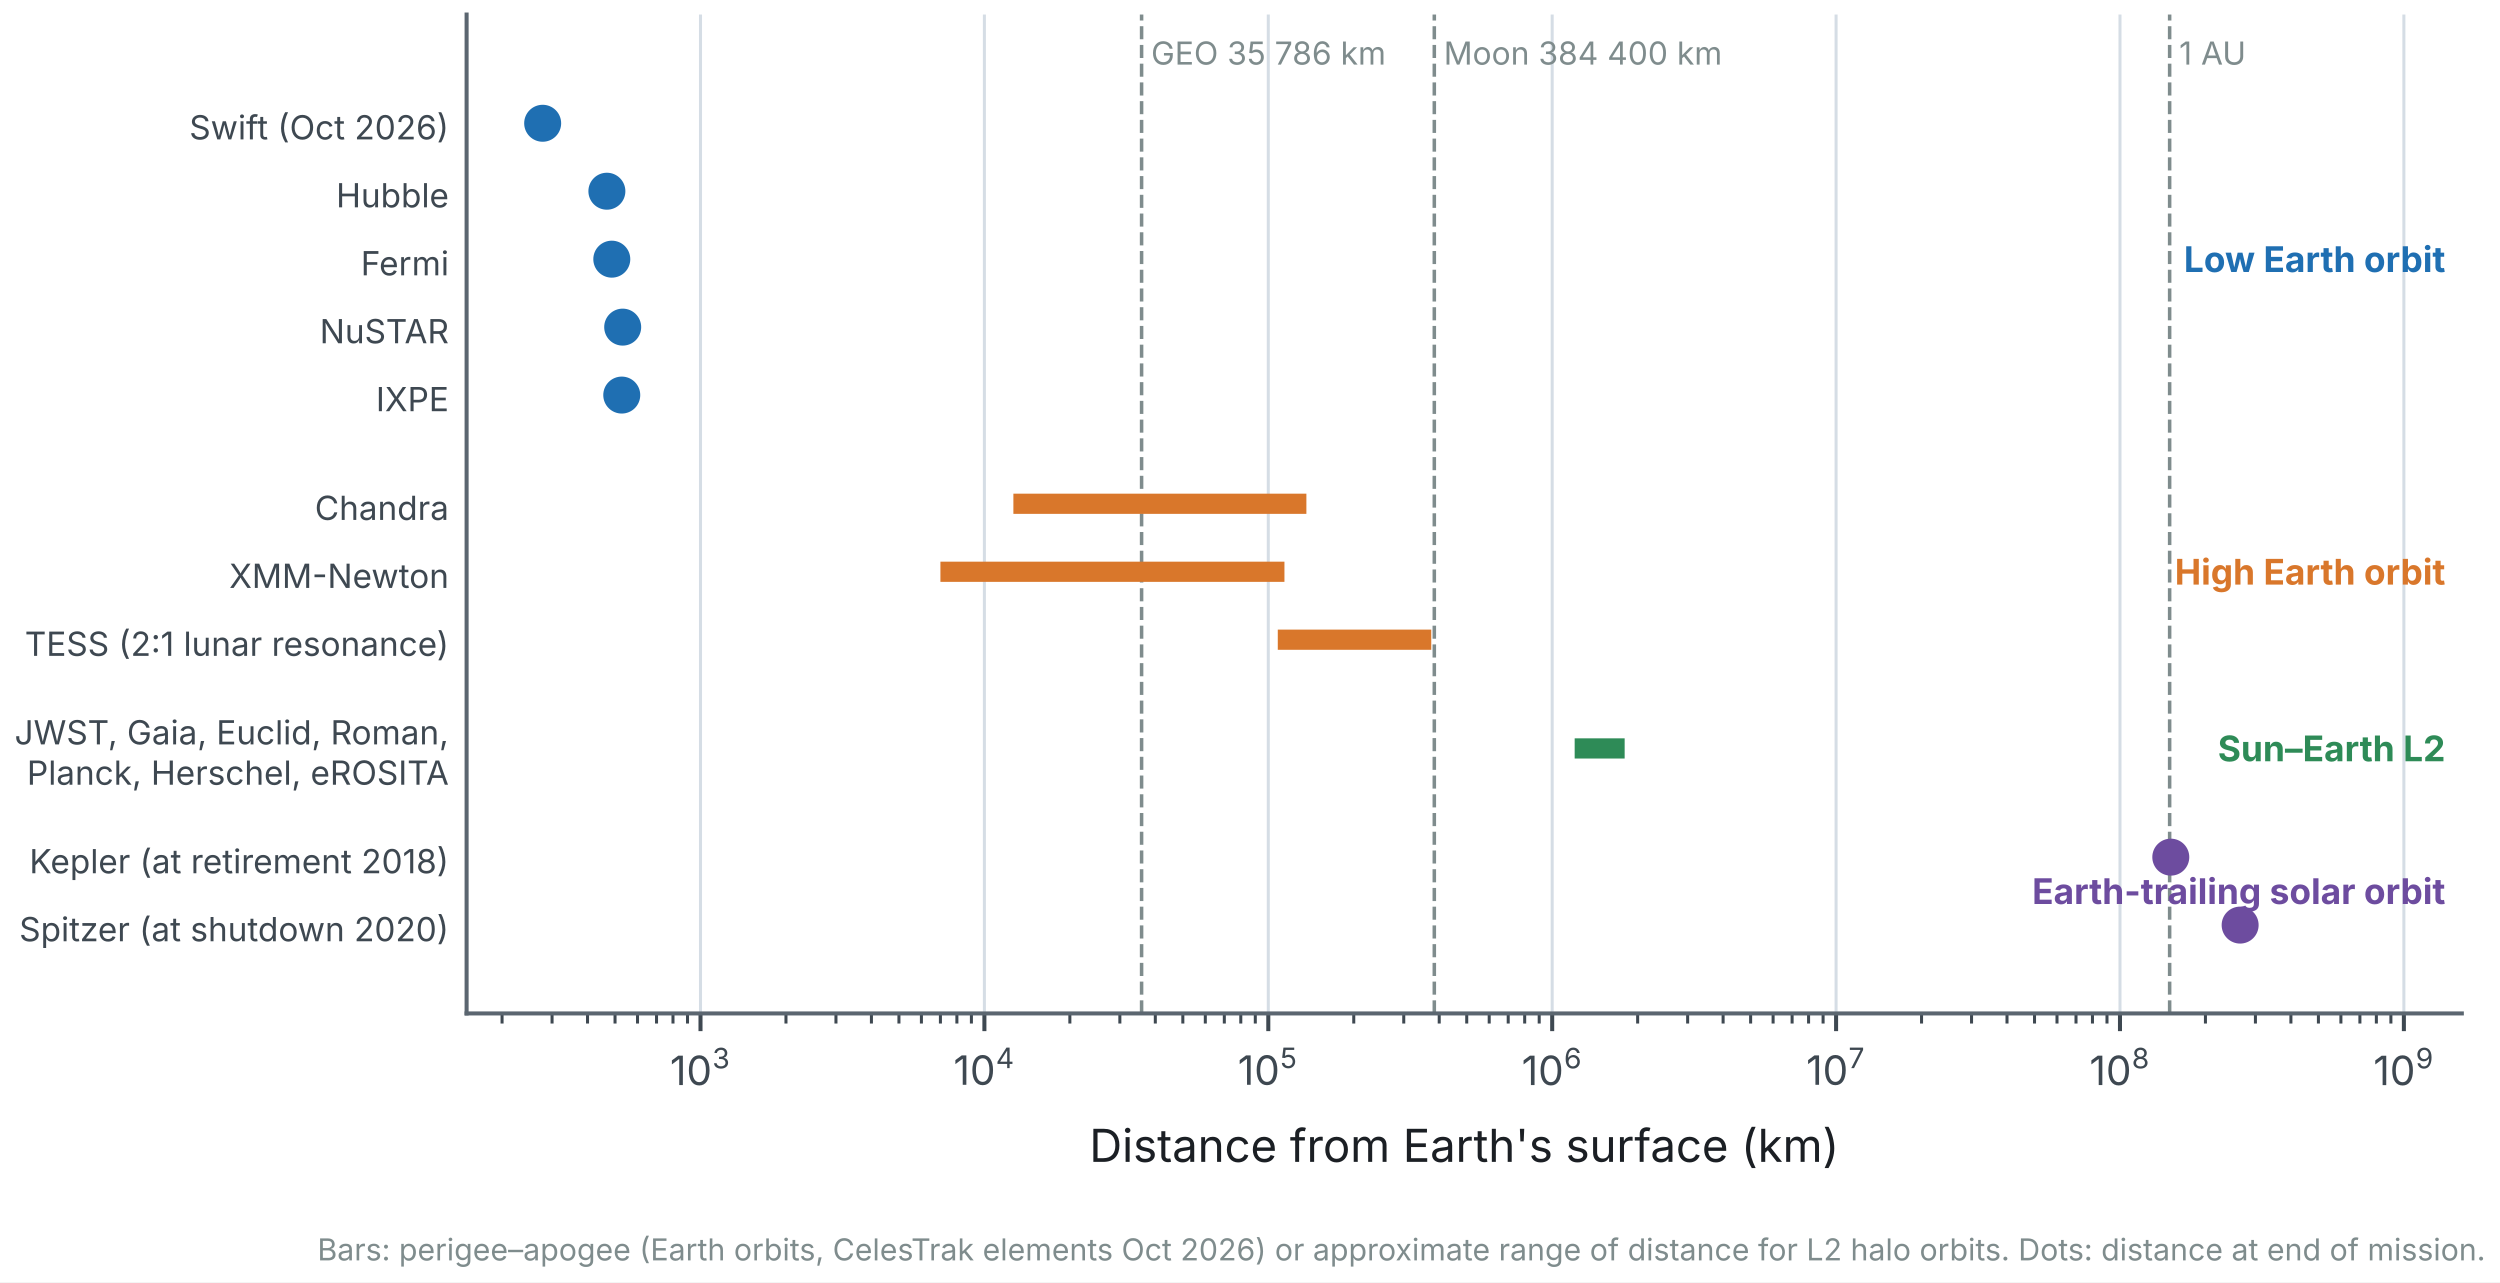
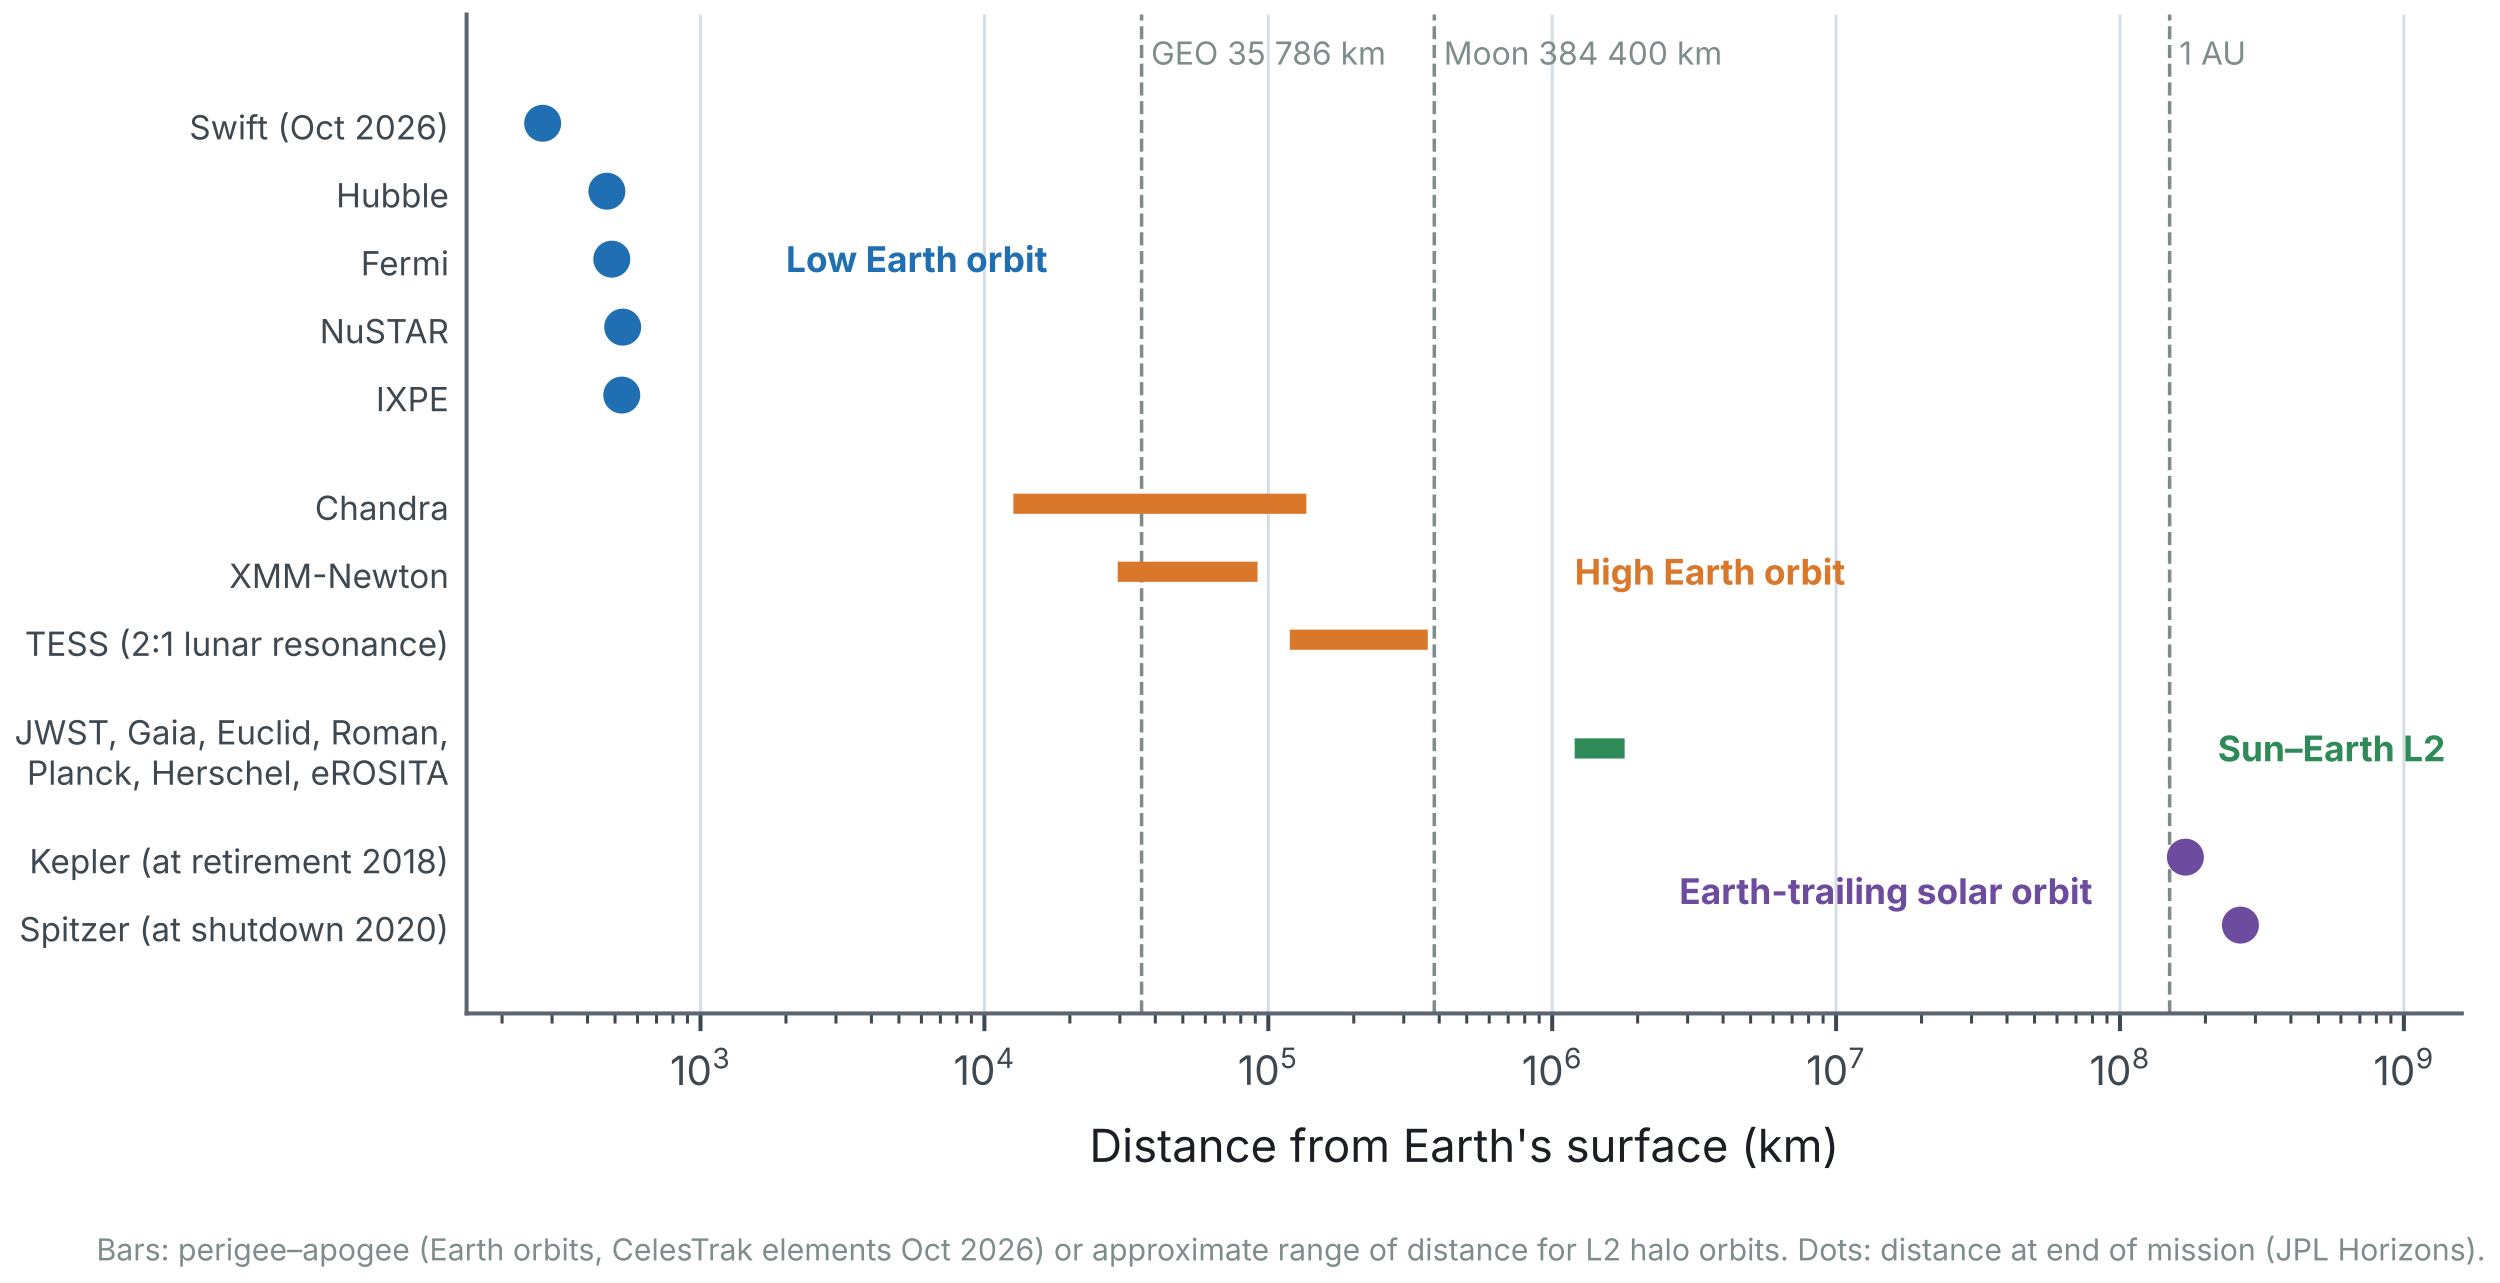
<svg xmlns="http://www.w3.org/2000/svg" xmlns:xlink="http://www.w3.org/1999/xlink" width="495.106pt" height="253.944pt" viewBox="0 0 495.106 253.944" version="1.1">
  <defs>
    <style type="text/css">*{stroke-linejoin: round; stroke-linecap: butt}</style>
  </defs>
  <g id="figure_1">
    <g id="patch_1">
      <path d="M 0 253.944  L 495.106 253.944  L 495.106 0  L 0 0  z " style="fill: #ffffff" />
    </g>
    <g id="axes_1">
      <g id="patch_2">
        <path d="M 92.406 200.703  L 487.546 200.703  L 487.546 2.88  L 92.406 2.88  z " style="fill: #ffffff" />
      </g>
      <g id="line2d_1">
-         <path d="M 226.084 200.703  L 226.084 2.88  " clip-path="url(#pf930577847)" style="fill: none; stroke-dasharray: 2.59,1.12; stroke-dashoffset: 0; stroke: #7f8c8d; stroke-width: 0.7" />
+         <path d="M 226.084 200.703  L 226.084 2.88  " clip-path="url(#p9ebf5f94bf)" style="fill: none; stroke-dasharray: 2.59,1.12; stroke-dashoffset: 0; stroke: #7f8c8d; stroke-width: 0.7" />
      </g>
      <g id="line2d_2">
-         <path d="M 284.054 200.703  L 284.054 2.88  " clip-path="url(#pf930577847)" style="fill: none; stroke-dasharray: 2.59,1.12; stroke-dashoffset: 0; stroke: #7f8c8d; stroke-width: 0.7" />
+         <path d="M 284.054 200.703  L 284.054 2.88  " clip-path="url(#p9ebf5f94bf)" style="fill: none; stroke-dasharray: 2.59,1.12; stroke-dashoffset: 0; stroke: #7f8c8d; stroke-width: 0.7" />
      </g>
      <g id="line2d_3">
-         <path d="M 429.681 200.703  L 429.681 2.88  " clip-path="url(#pf930577847)" style="fill: none; stroke-dasharray: 2.59,1.12; stroke-dashoffset: 0; stroke: #7f8c8d; stroke-width: 0.7" />
+         <path d="M 429.681 200.703  L 429.681 2.88  " clip-path="url(#p9ebf5f94bf)" style="fill: none; stroke-dasharray: 2.59,1.12; stroke-dashoffset: 0; stroke: #7f8c8d; stroke-width: 0.7" />
      </g>
      <g id="matplotlib.axis_1">
        <g id="xtick_1">
          <g id="line2d_4">
-             <path d="M 138.729 200.703  L 138.729 2.88  " clip-path="url(#pf930577847)" style="fill: none; stroke: #d5dde5; stroke-width: 0.6; stroke-linecap: square" />
+             <path d="M 138.729 200.703  L 138.729 2.88  " clip-path="url(#p9ebf5f94bf)" style="fill: none; stroke: #d5dde5; stroke-width: 0.6; stroke-linecap: square" />
          </g>
          <g id="line2d_5">
            <defs>
-               <path id="mdaf78215e2" d="M 0 0  L 0 3.5  " style="stroke: #3e4851; stroke-width: 0.8" />
+               <path id="mbb526a4753" d="M 0 0  L 0 3.5  " style="stroke: #3e4851; stroke-width: 0.8" />
            </defs>
            <g>
-               <use xlink:href="#mdaf78215e2" x="138.729" y="200.703" style="fill: #3e4851; stroke: #3e4851; stroke-width: 0.8" />
+               <use xlink:href="#mbb526a4753" x="138.729" y="200.703" style="fill: #3e4851; stroke: #3e4851; stroke-width: 0.8" />
            </g>
          </g>
          <g id="text_1">
            <g style="fill: #3e4851" transform="translate(132.6888 215.4527)">
              <text>
                <tspan x="0" y="-0.562" style="font-size: 8px; font-family: 'Inter'; fill: #3e4851">1</tspan>
                <tspan x="3.254" y="-0.562" style="font-size: 8px; font-family: 'Inter'; fill: #3e4851">0</tspan>
                <tspan x="8.377" y="-3.866" style="font-size: 5.6px; font-family: 'Inter'; fill: #3e4851">3</tspan>
              </text>
            </g>
          </g>
        </g>
        <g id="xtick_2">
          <g id="line2d_6">
-             <path d="M 194.952 200.703  L 194.952 2.88  " clip-path="url(#pf930577847)" style="fill: none; stroke: #d5dde5; stroke-width: 0.6; stroke-linecap: square" />
+             <path d="M 194.952 200.703  L 194.952 2.88  " clip-path="url(#p9ebf5f94bf)" style="fill: none; stroke: #d5dde5; stroke-width: 0.6; stroke-linecap: square" />
          </g>
          <g id="line2d_7">
            <g>
-               <use xlink:href="#mdaf78215e2" x="194.952" y="200.703" style="fill: #3e4851; stroke: #3e4851; stroke-width: 0.8" />
+               <use xlink:href="#mbb526a4753" x="194.952" y="200.703" style="fill: #3e4851; stroke: #3e4851; stroke-width: 0.8" />
            </g>
          </g>
          <g id="text_2">
            <g style="fill: #3e4851" transform="translate(188.8323 215.4527)">
              <text>
                <tspan x="0" y="-0.616" style="font-size: 8px; font-family: 'Inter'; fill: #3e4851">1</tspan>
                <tspan x="3.254" y="-0.616" style="font-size: 8px; font-family: 'Inter'; fill: #3e4851">0</tspan>
                <tspan x="8.377" y="-3.92" style="font-size: 5.6px; font-family: 'Inter'; fill: #3e4851">4</tspan>
              </text>
            </g>
          </g>
        </g>
        <g id="xtick_3">
          <g id="line2d_8">
-             <path d="M 251.176 200.703  L 251.176 2.88  " clip-path="url(#pf930577847)" style="fill: none; stroke: #d5dde5; stroke-width: 0.6; stroke-linecap: square" />
+             <path d="M 251.176 200.703  L 251.176 2.88  " clip-path="url(#p9ebf5f94bf)" style="fill: none; stroke: #d5dde5; stroke-width: 0.6; stroke-linecap: square" />
          </g>
          <g id="line2d_9">
            <g>
-               <use xlink:href="#mdaf78215e2" x="251.176" y="200.703" style="fill: #3e4851; stroke: #3e4851; stroke-width: 0.8" />
+               <use xlink:href="#mbb526a4753" x="251.176" y="200.703" style="fill: #3e4851; stroke: #3e4851; stroke-width: 0.8" />
            </g>
          </g>
          <g id="text_3">
            <g style="fill: #3e4851" transform="translate(245.1357 215.4527)">
              <text>
                <tspan x="0" y="-0.616" style="font-size: 8px; font-family: 'Inter'; fill: #3e4851">1</tspan>
                <tspan x="3.254" y="-0.616" style="font-size: 8px; font-family: 'Inter'; fill: #3e4851">0</tspan>
                <tspan x="8.377" y="-3.92" style="font-size: 5.6px; font-family: 'Inter'; fill: #3e4851">5</tspan>
              </text>
            </g>
          </g>
        </g>
        <g id="xtick_4">
          <g id="line2d_10">
-             <path d="M 307.399 200.703  L 307.399 2.88  " clip-path="url(#pf930577847)" style="fill: none; stroke: #d5dde5; stroke-width: 0.6; stroke-linecap: square" />
+             <path d="M 307.399 200.703  L 307.399 2.88  " clip-path="url(#p9ebf5f94bf)" style="fill: none; stroke: #d5dde5; stroke-width: 0.6; stroke-linecap: square" />
          </g>
          <g id="line2d_11">
            <g>
-               <use xlink:href="#mdaf78215e2" x="307.399" y="200.703" style="fill: #3e4851; stroke: #3e4851; stroke-width: 0.8" />
+               <use xlink:href="#mbb526a4753" x="307.399" y="200.703" style="fill: #3e4851; stroke: #3e4851; stroke-width: 0.8" />
            </g>
          </g>
          <g id="text_4">
            <g style="fill: #3e4851" transform="translate(301.3592 215.4527)">
              <text>
                <tspan x="0" y="-0.562" style="font-size: 8px; font-family: 'Inter'; fill: #3e4851">1</tspan>
                <tspan x="3.254" y="-0.562" style="font-size: 8px; font-family: 'Inter'; fill: #3e4851">0</tspan>
                <tspan x="8.377" y="-3.866" style="font-size: 5.6px; font-family: 'Inter'; fill: #3e4851">6</tspan>
              </text>
            </g>
          </g>
        </g>
        <g id="xtick_5">
          <g id="line2d_12">
-             <path d="M 363.623 200.703  L 363.623 2.88  " clip-path="url(#pf930577847)" style="fill: none; stroke: #d5dde5; stroke-width: 0.6; stroke-linecap: square" />
+             <path d="M 363.623 200.703  L 363.623 2.88  " clip-path="url(#p9ebf5f94bf)" style="fill: none; stroke: #d5dde5; stroke-width: 0.6; stroke-linecap: square" />
          </g>
          <g id="line2d_13">
            <g>
-               <use xlink:href="#mdaf78215e2" x="363.623" y="200.703" style="fill: #3e4851; stroke: #3e4851; stroke-width: 0.8" />
+               <use xlink:href="#mbb526a4753" x="363.623" y="200.703" style="fill: #3e4851; stroke: #3e4851; stroke-width: 0.8" />
            </g>
          </g>
          <g id="text_5">
            <g style="fill: #3e4851" transform="translate(357.7026 215.4527)">
              <text>
                <tspan x="0" y="-0.616" style="font-size: 8px; font-family: 'Inter'; fill: #3e4851">1</tspan>
                <tspan x="3.254" y="-0.616" style="font-size: 8px; font-family: 'Inter'; fill: #3e4851">0</tspan>
                <tspan x="8.377" y="-3.92" style="font-size: 5.6px; font-family: 'Inter'; fill: #3e4851">7</tspan>
              </text>
            </g>
          </g>
        </g>
        <g id="xtick_6">
          <g id="line2d_14">
-             <path d="M 419.846 200.703  L 419.846 2.88  " clip-path="url(#pf930577847)" style="fill: none; stroke: #d5dde5; stroke-width: 0.6; stroke-linecap: square" />
+             <path d="M 419.846 200.703  L 419.846 2.88  " clip-path="url(#p9ebf5f94bf)" style="fill: none; stroke: #d5dde5; stroke-width: 0.6; stroke-linecap: square" />
          </g>
          <g id="line2d_15">
            <g>
-               <use xlink:href="#mdaf78215e2" x="419.846" y="200.703" style="fill: #3e4851; stroke: #3e4851; stroke-width: 0.8" />
+               <use xlink:href="#mbb526a4753" x="419.846" y="200.703" style="fill: #3e4851; stroke: #3e4851; stroke-width: 0.8" />
            </g>
          </g>
          <g id="text_6">
            <g style="fill: #3e4851" transform="translate(413.8061 215.4527)">
              <text>
                <tspan x="0" y="-0.562" style="font-size: 8px; font-family: 'Inter'; fill: #3e4851">1</tspan>
                <tspan x="3.254" y="-0.562" style="font-size: 8px; font-family: 'Inter'; fill: #3e4851">0</tspan>
                <tspan x="8.377" y="-3.866" style="font-size: 5.6px; font-family: 'Inter'; fill: #3e4851">8</tspan>
              </text>
            </g>
          </g>
        </g>
        <g id="xtick_7">
          <g id="line2d_16">
-             <path d="M 476.07 200.703  L 476.07 2.88  " clip-path="url(#pf930577847)" style="fill: none; stroke: #d5dde5; stroke-width: 0.6; stroke-linecap: square" />
+             <path d="M 476.07 200.703  L 476.07 2.88  " clip-path="url(#p9ebf5f94bf)" style="fill: none; stroke: #d5dde5; stroke-width: 0.6; stroke-linecap: square" />
          </g>
          <g id="line2d_17">
            <g>
-               <use xlink:href="#mdaf78215e2" x="476.07" y="200.703" style="fill: #3e4851; stroke: #3e4851; stroke-width: 0.8" />
+               <use xlink:href="#mbb526a4753" x="476.07" y="200.703" style="fill: #3e4851; stroke: #3e4851; stroke-width: 0.8" />
            </g>
          </g>
          <g id="text_7">
            <g style="fill: #3e4851" transform="translate(470.0295 215.4527)">
              <text>
                <tspan x="0" y="-0.551" style="font-size: 8px; font-family: 'Inter'; fill: #3e4851">1</tspan>
                <tspan x="3.254" y="-0.551" style="font-size: 8px; font-family: 'Inter'; fill: #3e4851">0</tspan>
                <tspan x="8.377" y="-3.855" style="font-size: 5.6px; font-family: 'Inter'; fill: #3e4851">9</tspan>
              </text>
            </g>
          </g>
        </g>
        <g id="xtick_8">
          <g id="line2d_18">
            <defs>
-               <path id="mf2017b9647" d="M 0 0  L 0 2  " style="stroke: #3e4851; stroke-width: 0.6" />
+               <path id="ma21402530a" d="M 0 0  L 0 2  " style="stroke: #3e4851; stroke-width: 0.6" />
            </defs>
            <g>
-               <use xlink:href="#mf2017b9647" x="99.43" y="200.703" style="fill: #3e4851; stroke: #3e4851; stroke-width: 0.6" />
+               <use xlink:href="#ma21402530a" x="99.43" y="200.703" style="fill: #3e4851; stroke: #3e4851; stroke-width: 0.6" />
            </g>
          </g>
        </g>
        <g id="xtick_9">
          <g id="line2d_19">
            <g>
-               <use xlink:href="#mf2017b9647" x="109.331" y="200.703" style="fill: #3e4851; stroke: #3e4851; stroke-width: 0.6" />
+               <use xlink:href="#ma21402530a" x="109.331" y="200.703" style="fill: #3e4851; stroke: #3e4851; stroke-width: 0.6" />
            </g>
          </g>
        </g>
        <g id="xtick_10">
          <g id="line2d_20">
            <g>
-               <use xlink:href="#mf2017b9647" x="116.355" y="200.703" style="fill: #3e4851; stroke: #3e4851; stroke-width: 0.6" />
+               <use xlink:href="#ma21402530a" x="116.355" y="200.703" style="fill: #3e4851; stroke: #3e4851; stroke-width: 0.6" />
            </g>
          </g>
        </g>
        <g id="xtick_11">
          <g id="line2d_21">
            <g>
-               <use xlink:href="#mf2017b9647" x="121.804" y="200.703" style="fill: #3e4851; stroke: #3e4851; stroke-width: 0.6" />
+               <use xlink:href="#ma21402530a" x="121.804" y="200.703" style="fill: #3e4851; stroke: #3e4851; stroke-width: 0.6" />
            </g>
          </g>
        </g>
        <g id="xtick_12">
          <g id="line2d_22">
            <g>
-               <use xlink:href="#mf2017b9647" x="126.256" y="200.703" style="fill: #3e4851; stroke: #3e4851; stroke-width: 0.6" />
+               <use xlink:href="#ma21402530a" x="126.256" y="200.703" style="fill: #3e4851; stroke: #3e4851; stroke-width: 0.6" />
            </g>
          </g>
        </g>
        <g id="xtick_13">
          <g id="line2d_23">
            <g>
-               <use xlink:href="#mf2017b9647" x="130.02" y="200.703" style="fill: #3e4851; stroke: #3e4851; stroke-width: 0.6" />
+               <use xlink:href="#ma21402530a" x="130.02" y="200.703" style="fill: #3e4851; stroke: #3e4851; stroke-width: 0.6" />
            </g>
          </g>
        </g>
        <g id="xtick_14">
          <g id="line2d_24">
            <g>
-               <use xlink:href="#mf2017b9647" x="133.28" y="200.703" style="fill: #3e4851; stroke: #3e4851; stroke-width: 0.6" />
+               <use xlink:href="#ma21402530a" x="133.28" y="200.703" style="fill: #3e4851; stroke: #3e4851; stroke-width: 0.6" />
            </g>
          </g>
        </g>
        <g id="xtick_15">
          <g id="line2d_25">
            <g>
-               <use xlink:href="#mf2017b9647" x="136.156" y="200.703" style="fill: #3e4851; stroke: #3e4851; stroke-width: 0.6" />
+               <use xlink:href="#ma21402530a" x="136.156" y="200.703" style="fill: #3e4851; stroke: #3e4851; stroke-width: 0.6" />
            </g>
          </g>
        </g>
        <g id="xtick_16">
          <g id="line2d_26">
            <g>
-               <use xlink:href="#mf2017b9647" x="155.654" y="200.703" style="fill: #3e4851; stroke: #3e4851; stroke-width: 0.6" />
+               <use xlink:href="#ma21402530a" x="155.654" y="200.703" style="fill: #3e4851; stroke: #3e4851; stroke-width: 0.6" />
            </g>
          </g>
        </g>
        <g id="xtick_17">
          <g id="line2d_27">
            <g>
-               <use xlink:href="#mf2017b9647" x="165.554" y="200.703" style="fill: #3e4851; stroke: #3e4851; stroke-width: 0.6" />
+               <use xlink:href="#ma21402530a" x="165.554" y="200.703" style="fill: #3e4851; stroke: #3e4851; stroke-width: 0.6" />
            </g>
          </g>
        </g>
        <g id="xtick_18">
          <g id="line2d_28">
            <g>
-               <use xlink:href="#mf2017b9647" x="172.579" y="200.703" style="fill: #3e4851; stroke: #3e4851; stroke-width: 0.6" />
+               <use xlink:href="#ma21402530a" x="172.579" y="200.703" style="fill: #3e4851; stroke: #3e4851; stroke-width: 0.6" />
            </g>
          </g>
        </g>
        <g id="xtick_19">
          <g id="line2d_29">
            <g>
-               <use xlink:href="#mf2017b9647" x="178.027" y="200.703" style="fill: #3e4851; stroke: #3e4851; stroke-width: 0.6" />
+               <use xlink:href="#ma21402530a" x="178.027" y="200.703" style="fill: #3e4851; stroke: #3e4851; stroke-width: 0.6" />
            </g>
          </g>
        </g>
        <g id="xtick_20">
          <g id="line2d_30">
            <g>
-               <use xlink:href="#mf2017b9647" x="182.479" y="200.703" style="fill: #3e4851; stroke: #3e4851; stroke-width: 0.6" />
+               <use xlink:href="#ma21402530a" x="182.479" y="200.703" style="fill: #3e4851; stroke: #3e4851; stroke-width: 0.6" />
            </g>
          </g>
        </g>
        <g id="xtick_21">
          <g id="line2d_31">
            <g>
-               <use xlink:href="#mf2017b9647" x="186.243" y="200.703" style="fill: #3e4851; stroke: #3e4851; stroke-width: 0.6" />
+               <use xlink:href="#ma21402530a" x="186.243" y="200.703" style="fill: #3e4851; stroke: #3e4851; stroke-width: 0.6" />
            </g>
          </g>
        </g>
        <g id="xtick_22">
          <g id="line2d_32">
            <g>
-               <use xlink:href="#mf2017b9647" x="189.504" y="200.703" style="fill: #3e4851; stroke: #3e4851; stroke-width: 0.6" />
+               <use xlink:href="#ma21402530a" x="189.504" y="200.703" style="fill: #3e4851; stroke: #3e4851; stroke-width: 0.6" />
            </g>
          </g>
        </g>
        <g id="xtick_23">
          <g id="line2d_33">
            <g>
-               <use xlink:href="#mf2017b9647" x="192.38" y="200.703" style="fill: #3e4851; stroke: #3e4851; stroke-width: 0.6" />
+               <use xlink:href="#ma21402530a" x="192.38" y="200.703" style="fill: #3e4851; stroke: #3e4851; stroke-width: 0.6" />
            </g>
          </g>
        </g>
        <g id="xtick_24">
          <g id="line2d_34">
            <g>
-               <use xlink:href="#mf2017b9647" x="211.877" y="200.703" style="fill: #3e4851; stroke: #3e4851; stroke-width: 0.6" />
+               <use xlink:href="#ma21402530a" x="211.877" y="200.703" style="fill: #3e4851; stroke: #3e4851; stroke-width: 0.6" />
            </g>
          </g>
        </g>
        <g id="xtick_25">
          <g id="line2d_35">
            <g>
-               <use xlink:href="#mf2017b9647" x="221.778" y="200.703" style="fill: #3e4851; stroke: #3e4851; stroke-width: 0.6" />
+               <use xlink:href="#ma21402530a" x="221.778" y="200.703" style="fill: #3e4851; stroke: #3e4851; stroke-width: 0.6" />
            </g>
          </g>
        </g>
        <g id="xtick_26">
          <g id="line2d_36">
            <g>
-               <use xlink:href="#mf2017b9647" x="228.802" y="200.703" style="fill: #3e4851; stroke: #3e4851; stroke-width: 0.6" />
+               <use xlink:href="#ma21402530a" x="228.802" y="200.703" style="fill: #3e4851; stroke: #3e4851; stroke-width: 0.6" />
            </g>
          </g>
        </g>
        <g id="xtick_27">
          <g id="line2d_37">
            <g>
-               <use xlink:href="#mf2017b9647" x="234.251" y="200.703" style="fill: #3e4851; stroke: #3e4851; stroke-width: 0.6" />
+               <use xlink:href="#ma21402530a" x="234.251" y="200.703" style="fill: #3e4851; stroke: #3e4851; stroke-width: 0.6" />
            </g>
          </g>
        </g>
        <g id="xtick_28">
          <g id="line2d_38">
            <g>
-               <use xlink:href="#mf2017b9647" x="238.703" y="200.703" style="fill: #3e4851; stroke: #3e4851; stroke-width: 0.6" />
+               <use xlink:href="#ma21402530a" x="238.703" y="200.703" style="fill: #3e4851; stroke: #3e4851; stroke-width: 0.6" />
            </g>
          </g>
        </g>
        <g id="xtick_29">
          <g id="line2d_39">
            <g>
-               <use xlink:href="#mf2017b9647" x="242.467" y="200.703" style="fill: #3e4851; stroke: #3e4851; stroke-width: 0.6" />
+               <use xlink:href="#ma21402530a" x="242.467" y="200.703" style="fill: #3e4851; stroke: #3e4851; stroke-width: 0.6" />
            </g>
          </g>
        </g>
        <g id="xtick_30">
          <g id="line2d_40">
            <g>
-               <use xlink:href="#mf2017b9647" x="245.727" y="200.703" style="fill: #3e4851; stroke: #3e4851; stroke-width: 0.6" />
+               <use xlink:href="#ma21402530a" x="245.727" y="200.703" style="fill: #3e4851; stroke: #3e4851; stroke-width: 0.6" />
            </g>
          </g>
        </g>
        <g id="xtick_31">
          <g id="line2d_41">
            <g>
-               <use xlink:href="#mf2017b9647" x="248.603" y="200.703" style="fill: #3e4851; stroke: #3e4851; stroke-width: 0.6" />
+               <use xlink:href="#ma21402530a" x="248.603" y="200.703" style="fill: #3e4851; stroke: #3e4851; stroke-width: 0.6" />
            </g>
          </g>
        </g>
        <g id="xtick_32">
          <g id="line2d_42">
            <g>
-               <use xlink:href="#mf2017b9647" x="268.101" y="200.703" style="fill: #3e4851; stroke: #3e4851; stroke-width: 0.6" />
+               <use xlink:href="#ma21402530a" x="268.101" y="200.703" style="fill: #3e4851; stroke: #3e4851; stroke-width: 0.6" />
            </g>
          </g>
        </g>
        <g id="xtick_33">
          <g id="line2d_43">
            <g>
-               <use xlink:href="#mf2017b9647" x="278.001" y="200.703" style="fill: #3e4851; stroke: #3e4851; stroke-width: 0.6" />
+               <use xlink:href="#ma21402530a" x="278.001" y="200.703" style="fill: #3e4851; stroke: #3e4851; stroke-width: 0.6" />
            </g>
          </g>
        </g>
        <g id="xtick_34">
          <g id="line2d_44">
            <g>
-               <use xlink:href="#mf2017b9647" x="285.026" y="200.703" style="fill: #3e4851; stroke: #3e4851; stroke-width: 0.6" />
+               <use xlink:href="#ma21402530a" x="285.026" y="200.703" style="fill: #3e4851; stroke: #3e4851; stroke-width: 0.6" />
            </g>
          </g>
        </g>
        <g id="xtick_35">
          <g id="line2d_45">
            <g>
-               <use xlink:href="#mf2017b9647" x="290.474" y="200.703" style="fill: #3e4851; stroke: #3e4851; stroke-width: 0.6" />
+               <use xlink:href="#ma21402530a" x="290.474" y="200.703" style="fill: #3e4851; stroke: #3e4851; stroke-width: 0.6" />
            </g>
          </g>
        </g>
        <g id="xtick_36">
          <g id="line2d_46">
            <g>
-               <use xlink:href="#mf2017b9647" x="294.926" y="200.703" style="fill: #3e4851; stroke: #3e4851; stroke-width: 0.6" />
+               <use xlink:href="#ma21402530a" x="294.926" y="200.703" style="fill: #3e4851; stroke: #3e4851; stroke-width: 0.6" />
            </g>
          </g>
        </g>
        <g id="xtick_37">
          <g id="line2d_47">
            <g>
-               <use xlink:href="#mf2017b9647" x="298.69" y="200.703" style="fill: #3e4851; stroke: #3e4851; stroke-width: 0.6" />
+               <use xlink:href="#ma21402530a" x="298.69" y="200.703" style="fill: #3e4851; stroke: #3e4851; stroke-width: 0.6" />
            </g>
          </g>
        </g>
        <g id="xtick_38">
          <g id="line2d_48">
            <g>
-               <use xlink:href="#mf2017b9647" x="301.951" y="200.703" style="fill: #3e4851; stroke: #3e4851; stroke-width: 0.6" />
+               <use xlink:href="#ma21402530a" x="301.951" y="200.703" style="fill: #3e4851; stroke: #3e4851; stroke-width: 0.6" />
            </g>
          </g>
        </g>
        <g id="xtick_39">
          <g id="line2d_49">
            <g>
-               <use xlink:href="#mf2017b9647" x="304.827" y="200.703" style="fill: #3e4851; stroke: #3e4851; stroke-width: 0.6" />
+               <use xlink:href="#ma21402530a" x="304.827" y="200.703" style="fill: #3e4851; stroke: #3e4851; stroke-width: 0.6" />
            </g>
          </g>
        </g>
        <g id="xtick_40">
          <g id="line2d_50">
            <g>
-               <use xlink:href="#mf2017b9647" x="324.324" y="200.703" style="fill: #3e4851; stroke: #3e4851; stroke-width: 0.6" />
+               <use xlink:href="#ma21402530a" x="324.324" y="200.703" style="fill: #3e4851; stroke: #3e4851; stroke-width: 0.6" />
            </g>
          </g>
        </g>
        <g id="xtick_41">
          <g id="line2d_51">
            <g>
-               <use xlink:href="#mf2017b9647" x="334.225" y="200.703" style="fill: #3e4851; stroke: #3e4851; stroke-width: 0.6" />
+               <use xlink:href="#ma21402530a" x="334.225" y="200.703" style="fill: #3e4851; stroke: #3e4851; stroke-width: 0.6" />
            </g>
          </g>
        </g>
        <g id="xtick_42">
          <g id="line2d_52">
            <g>
-               <use xlink:href="#mf2017b9647" x="341.249" y="200.703" style="fill: #3e4851; stroke: #3e4851; stroke-width: 0.6" />
+               <use xlink:href="#ma21402530a" x="341.249" y="200.703" style="fill: #3e4851; stroke: #3e4851; stroke-width: 0.6" />
            </g>
          </g>
        </g>
        <g id="xtick_43">
          <g id="line2d_53">
            <g>
-               <use xlink:href="#mf2017b9647" x="346.698" y="200.703" style="fill: #3e4851; stroke: #3e4851; stroke-width: 0.6" />
+               <use xlink:href="#ma21402530a" x="346.698" y="200.703" style="fill: #3e4851; stroke: #3e4851; stroke-width: 0.6" />
            </g>
          </g>
        </g>
        <g id="xtick_44">
          <g id="line2d_54">
            <g>
-               <use xlink:href="#mf2017b9647" x="351.15" y="200.703" style="fill: #3e4851; stroke: #3e4851; stroke-width: 0.6" />
+               <use xlink:href="#ma21402530a" x="351.15" y="200.703" style="fill: #3e4851; stroke: #3e4851; stroke-width: 0.6" />
            </g>
          </g>
        </g>
        <g id="xtick_45">
          <g id="line2d_55">
            <g>
-               <use xlink:href="#mf2017b9647" x="354.913" y="200.703" style="fill: #3e4851; stroke: #3e4851; stroke-width: 0.6" />
+               <use xlink:href="#ma21402530a" x="354.913" y="200.703" style="fill: #3e4851; stroke: #3e4851; stroke-width: 0.6" />
            </g>
          </g>
        </g>
        <g id="xtick_46">
          <g id="line2d_56">
            <g>
-               <use xlink:href="#mf2017b9647" x="358.174" y="200.703" style="fill: #3e4851; stroke: #3e4851; stroke-width: 0.6" />
+               <use xlink:href="#ma21402530a" x="358.174" y="200.703" style="fill: #3e4851; stroke: #3e4851; stroke-width: 0.6" />
            </g>
          </g>
        </g>
        <g id="xtick_47">
          <g id="line2d_57">
            <g>
-               <use xlink:href="#mf2017b9647" x="361.05" y="200.703" style="fill: #3e4851; stroke: #3e4851; stroke-width: 0.6" />
+               <use xlink:href="#ma21402530a" x="361.05" y="200.703" style="fill: #3e4851; stroke: #3e4851; stroke-width: 0.6" />
            </g>
          </g>
        </g>
        <g id="xtick_48">
          <g id="line2d_58">
            <g>
-               <use xlink:href="#mf2017b9647" x="380.548" y="200.703" style="fill: #3e4851; stroke: #3e4851; stroke-width: 0.6" />
+               <use xlink:href="#ma21402530a" x="380.548" y="200.703" style="fill: #3e4851; stroke: #3e4851; stroke-width: 0.6" />
            </g>
          </g>
        </g>
        <g id="xtick_49">
          <g id="line2d_59">
            <g>
-               <use xlink:href="#mf2017b9647" x="390.448" y="200.703" style="fill: #3e4851; stroke: #3e4851; stroke-width: 0.6" />
+               <use xlink:href="#ma21402530a" x="390.448" y="200.703" style="fill: #3e4851; stroke: #3e4851; stroke-width: 0.6" />
            </g>
          </g>
        </g>
        <g id="xtick_50">
          <g id="line2d_60">
            <g>
-               <use xlink:href="#mf2017b9647" x="397.473" y="200.703" style="fill: #3e4851; stroke: #3e4851; stroke-width: 0.6" />
+               <use xlink:href="#ma21402530a" x="397.473" y="200.703" style="fill: #3e4851; stroke: #3e4851; stroke-width: 0.6" />
            </g>
          </g>
        </g>
        <g id="xtick_51">
          <g id="line2d_61">
            <g>
-               <use xlink:href="#mf2017b9647" x="402.921" y="200.703" style="fill: #3e4851; stroke: #3e4851; stroke-width: 0.6" />
+               <use xlink:href="#ma21402530a" x="402.921" y="200.703" style="fill: #3e4851; stroke: #3e4851; stroke-width: 0.6" />
            </g>
          </g>
        </g>
        <g id="xtick_52">
          <g id="line2d_62">
            <g>
-               <use xlink:href="#mf2017b9647" x="407.373" y="200.703" style="fill: #3e4851; stroke: #3e4851; stroke-width: 0.6" />
+               <use xlink:href="#ma21402530a" x="407.373" y="200.703" style="fill: #3e4851; stroke: #3e4851; stroke-width: 0.6" />
            </g>
          </g>
        </g>
        <g id="xtick_53">
          <g id="line2d_63">
            <g>
-               <use xlink:href="#mf2017b9647" x="411.137" y="200.703" style="fill: #3e4851; stroke: #3e4851; stroke-width: 0.6" />
+               <use xlink:href="#ma21402530a" x="411.137" y="200.703" style="fill: #3e4851; stroke: #3e4851; stroke-width: 0.6" />
            </g>
          </g>
        </g>
        <g id="xtick_54">
          <g id="line2d_64">
            <g>
-               <use xlink:href="#mf2017b9647" x="414.397" y="200.703" style="fill: #3e4851; stroke: #3e4851; stroke-width: 0.6" />
+               <use xlink:href="#ma21402530a" x="414.397" y="200.703" style="fill: #3e4851; stroke: #3e4851; stroke-width: 0.6" />
            </g>
          </g>
        </g>
        <g id="xtick_55">
          <g id="line2d_65">
            <g>
-               <use xlink:href="#mf2017b9647" x="417.273" y="200.703" style="fill: #3e4851; stroke: #3e4851; stroke-width: 0.6" />
+               <use xlink:href="#ma21402530a" x="417.273" y="200.703" style="fill: #3e4851; stroke: #3e4851; stroke-width: 0.6" />
            </g>
          </g>
        </g>
        <g id="xtick_56">
          <g id="line2d_66">
            <g>
-               <use xlink:href="#mf2017b9647" x="436.771" y="200.703" style="fill: #3e4851; stroke: #3e4851; stroke-width: 0.6" />
+               <use xlink:href="#ma21402530a" x="436.771" y="200.703" style="fill: #3e4851; stroke: #3e4851; stroke-width: 0.6" />
            </g>
          </g>
        </g>
        <g id="xtick_57">
          <g id="line2d_67">
            <g>
-               <use xlink:href="#mf2017b9647" x="446.671" y="200.703" style="fill: #3e4851; stroke: #3e4851; stroke-width: 0.6" />
+               <use xlink:href="#ma21402530a" x="446.671" y="200.703" style="fill: #3e4851; stroke: #3e4851; stroke-width: 0.6" />
            </g>
          </g>
        </g>
        <g id="xtick_58">
          <g id="line2d_68">
            <g>
-               <use xlink:href="#mf2017b9647" x="453.696" y="200.703" style="fill: #3e4851; stroke: #3e4851; stroke-width: 0.6" />
+               <use xlink:href="#ma21402530a" x="453.696" y="200.703" style="fill: #3e4851; stroke: #3e4851; stroke-width: 0.6" />
            </g>
          </g>
        </g>
        <g id="xtick_59">
          <g id="line2d_69">
            <g>
-               <use xlink:href="#mf2017b9647" x="459.145" y="200.703" style="fill: #3e4851; stroke: #3e4851; stroke-width: 0.6" />
+               <use xlink:href="#ma21402530a" x="459.145" y="200.703" style="fill: #3e4851; stroke: #3e4851; stroke-width: 0.6" />
            </g>
          </g>
        </g>
        <g id="xtick_60">
          <g id="line2d_70">
            <g>
-               <use xlink:href="#mf2017b9647" x="463.596" y="200.703" style="fill: #3e4851; stroke: #3e4851; stroke-width: 0.6" />
+               <use xlink:href="#ma21402530a" x="463.596" y="200.703" style="fill: #3e4851; stroke: #3e4851; stroke-width: 0.6" />
            </g>
          </g>
        </g>
        <g id="xtick_61">
          <g id="line2d_71">
            <g>
-               <use xlink:href="#mf2017b9647" x="467.36" y="200.703" style="fill: #3e4851; stroke: #3e4851; stroke-width: 0.6" />
+               <use xlink:href="#ma21402530a" x="467.36" y="200.703" style="fill: #3e4851; stroke: #3e4851; stroke-width: 0.6" />
            </g>
          </g>
        </g>
        <g id="xtick_62">
          <g id="line2d_72">
            <g>
-               <use xlink:href="#mf2017b9647" x="470.621" y="200.703" style="fill: #3e4851; stroke: #3e4851; stroke-width: 0.6" />
+               <use xlink:href="#ma21402530a" x="470.621" y="200.703" style="fill: #3e4851; stroke: #3e4851; stroke-width: 0.6" />
            </g>
          </g>
        </g>
        <g id="xtick_63">
          <g id="line2d_73">
            <g>
-               <use xlink:href="#mf2017b9647" x="473.497" y="200.703" style="fill: #3e4851; stroke: #3e4851; stroke-width: 0.6" />
+               <use xlink:href="#ma21402530a" x="473.497" y="200.703" style="fill: #3e4851; stroke: #3e4851; stroke-width: 0.6" />
            </g>
          </g>
        </g>
        <g id="text_8">
          <text style="font-size: 9px; font-family: 'Inter'; text-anchor: middle; fill: #1b1f24" x="289.976" y="230.101" transform="rotate(-0 289.9758 230.1011)">Distance from Earth's surface (km)</text>
        </g>
      </g>
      <g id="matplotlib.axis_2">
        <g id="ytick_1">
          <g id="line2d_74" />
          <g id="text_9">
            <text style="font-size: 6.6px; font-family: 'Inter'; text-anchor: end; fill: #3e4851" x="88.906" y="27.609" transform="rotate(-0 88.90584 27.60859)">Swift (Oct 2026)</text>
          </g>
        </g>
        <g id="ytick_2">
          <g id="line2d_75" />
          <g id="text_10">
            <text style="font-size: 6.6px; font-family: 'Inter'; text-anchor: end; fill: #3e4851" x="88.906" y="41.066" transform="rotate(-0 88.90584 41.06592)">Hubble</text>
          </g>
        </g>
        <g id="ytick_3">
          <g id="line2d_76" />
          <g id="text_11">
            <text style="font-size: 6.6px; font-family: 'Inter'; text-anchor: end; fill: #3e4851" x="88.906" y="54.523" transform="rotate(-0 88.90584 54.52324)">Fermi</text>
          </g>
        </g>
        <g id="ytick_4">
          <g id="line2d_77" />
          <g id="text_12">
            <text style="font-size: 6.6px; font-family: 'Inter'; text-anchor: end; fill: #3e4851" x="88.906" y="67.981" transform="rotate(-0 88.90584 67.98057)">NuSTAR</text>
          </g>
        </g>
        <g id="ytick_5">
          <g id="line2d_78" />
          <g id="text_13">
            <text style="font-size: 6.6px; font-family: 'Inter'; text-anchor: end; fill: #3e4851" x="88.906" y="81.438" transform="rotate(-0 88.90584 81.43789)">IXPE</text>
          </g>
        </g>
        <g id="ytick_6">
          <g id="line2d_79" />
          <g id="text_14">
            <text style="font-size: 6.6px; font-family: 'Inter'; text-anchor: end; fill: #3e4851" x="88.906" y="102.97" transform="rotate(-0 88.90584 102.9696)">Chandra</text>
          </g>
        </g>
        <g id="ytick_7">
          <g id="line2d_80" />
          <g id="text_15">
            <text style="font-size: 6.6px; font-family: 'Inter'; text-anchor: end; fill: #3e4851" x="88.906" y="116.427" transform="rotate(-0 88.90584 116.4269)">XMM-Newton</text>
          </g>
        </g>
        <g id="ytick_8">
          <g id="line2d_81" />
          <g id="text_16">
            <text style="font-size: 6.6px; font-family: 'Inter'; text-anchor: end; fill: #3e4851" x="88.906" y="129.884" transform="rotate(-0 88.90584 129.8843)">TESS (2:1 lunar resonance)</text>
          </g>
        </g>
        <g id="ytick_9">
          <g id="line2d_82" />
          <g id="text_17">
            <text style="font-size: 6.6px; font-family: 'Inter'; fill: #3e4851" transform="translate(2.88 147.4231)">JWST, Gaia, Euclid, Roman,</text>
            <text style="font-size: 6.6px; font-family: 'Inter'; fill: #3e4851" transform="translate(5.336438 155.4088)">Planck, Herschel, eROSITA</text>
          </g>
        </g>
        <g id="ytick_10">
          <g id="line2d_83" />
          <g id="text_18">
            <text style="font-size: 6.6px; font-family: 'Inter'; text-anchor: end; fill: #3e4851" x="88.906" y="172.948" transform="rotate(-0 88.90584 172.9477)">Kepler (at retirement 2018)</text>
          </g>
        </g>
        <g id="ytick_11">
          <g id="line2d_84" />
          <g id="text_19">
            <text style="font-size: 6.6px; font-family: 'Inter'; text-anchor: end; fill: #3e4851" x="88.906" y="186.405" transform="rotate(-0 88.90584 186.405)">Spitzer (at shutdown 2020)</text>
          </g>
        </g>
      </g>
      <g id="line2d_85">
-         <path d="M 200.692 99.773  L 258.72 99.773  " clip-path="url(#pf930577847)" style="fill: none; stroke: #d9772b; stroke-width: 4" />
+         <path d="M 200.692 99.773  L 258.72 99.773  " clip-path="url(#p9ebf5f94bf)" style="fill: none; stroke: #d9772b; stroke-width: 4" />
      </g>
      <g id="line2d_86">
-         <path d="M 186.243 113.23  L 254.375 113.23  " clip-path="url(#pf930577847)" style="fill: none; stroke: #d9772b; stroke-width: 4" />
+         <path d="M 221.351 113.23  L 249.044 113.23  " clip-path="url(#p9ebf5f94bf)" style="fill: none; stroke: #d9772b; stroke-width: 4" />
      </g>
      <g id="line2d_87">
-         <path d="M 253.055 126.687  L 283.45 126.687  " clip-path="url(#pf930577847)" style="fill: none; stroke: #d9772b; stroke-width: 4" />
+         <path d="M 255.442 126.687  L 282.754 126.687  " clip-path="url(#p9ebf5f94bf)" style="fill: none; stroke: #d9772b; stroke-width: 4" />
      </g>
      <g id="line2d_88">
-         <path d="M 311.851 148.219  L 321.751 148.219  " clip-path="url(#pf930577847)" style="fill: none; stroke: #2e8b57; stroke-width: 4" />
+         <path d="M 311.851 148.219  L 321.751 148.219  " clip-path="url(#p9ebf5f94bf)" style="fill: none; stroke: #2e8b57; stroke-width: 4" />
      </g>
      <g id="patch_3">
        <path d="M 92.406 200.703  L 92.406 2.88  " style="fill: none; stroke: #5b6670; stroke-width: 0.8; stroke-linejoin: miter; stroke-linecap: square" />
      </g>
      <g id="patch_4">
        <path d="M 92.406 200.703  L 487.546 200.703  " style="fill: none; stroke: #5b6670; stroke-width: 0.8; stroke-linejoin: miter; stroke-linecap: square" />
      </g>
      <g id="PathCollection_1">
        <defs>
-           <path id="m96d4c1927a" d="M 0 3.162  C 0.839 3.162 1.643 2.829 2.236 2.236  C 2.829 1.643 3.162 0.839 3.162 0  C 3.162 -0.839 2.829 -1.643 2.236 -2.236  C 1.643 -2.829 0.839 -3.162 0 -3.162  C -0.839 -3.162 -1.643 -2.829 -2.236 -2.236  C -2.829 -1.643 -3.162 -0.839 -3.162 0  C -3.162 0.839 -2.829 1.643 -2.236 2.236  C -1.643 2.829 -0.839 3.162 0 3.162  z " style="stroke: #1f6fb2" />
+           <path id="mdb52a504a8" d="M 0 3.162  C 0.839 3.162 1.643 2.829 2.236 2.236  C 2.829 1.643 3.162 0.839 3.162 0  C 3.162 -0.839 2.829 -1.643 2.236 -2.236  C 1.643 -2.829 0.839 -3.162 0 -3.162  C -0.839 -3.162 -1.643 -2.829 -2.236 -2.236  C -2.829 -1.643 -3.162 -0.839 -3.162 0  C -3.162 0.839 -2.829 1.643 -2.236 2.236  C -1.643 2.829 -0.839 3.162 0 3.162  z " style="stroke: #1f6fb2" />
        </defs>
-         <g clip-path="url(#pf930577847)">
-           <use xlink:href="#m96d4c1927a" x="107.471" y="24.412" style="fill: #1f6fb2; stroke: #1f6fb2" />
+         <g clip-path="url(#p9ebf5f94bf)">
+           <use xlink:href="#mdb52a504a8" x="107.471" y="24.412" style="fill: #1f6fb2; stroke: #1f6fb2" />
        </g>
      </g>
      <g id="PathCollection_2">
-         <g clip-path="url(#pf930577847)">
-           <use xlink:href="#m96d4c1927a" x="120.189" y="37.869" style="fill: #1f6fb2; stroke: #1f6fb2" />
+         <g clip-path="url(#p9ebf5f94bf)">
+           <use xlink:href="#mdb52a504a8" x="120.189" y="37.869" style="fill: #1f6fb2; stroke: #1f6fb2" />
        </g>
      </g>
      <g id="PathCollection_3">
-         <g clip-path="url(#pf930577847)">
-           <use xlink:href="#m96d4c1927a" x="121.161" y="51.326" style="fill: #1f6fb2; stroke: #1f6fb2" />
+         <g clip-path="url(#p9ebf5f94bf)">
+           <use xlink:href="#mdb52a504a8" x="121.161" y="51.326" style="fill: #1f6fb2; stroke: #1f6fb2" />
        </g>
      </g>
      <g id="PathCollection_4">
-         <g clip-path="url(#pf930577847)">
-           <use xlink:href="#m96d4c1927a" x="123.319" y="64.784" style="fill: #1f6fb2; stroke: #1f6fb2" />
+         <g clip-path="url(#p9ebf5f94bf)">
+           <use xlink:href="#mdb52a504a8" x="123.319" y="64.784" style="fill: #1f6fb2; stroke: #1f6fb2" />
        </g>
      </g>
      <g id="PathCollection_5">
-         <g clip-path="url(#pf930577847)">
-           <use xlink:href="#m96d4c1927a" x="123.134" y="78.241" style="fill: #1f6fb2; stroke: #1f6fb2" />
+         <g clip-path="url(#p9ebf5f94bf)">
+           <use xlink:href="#mdb52a504a8" x="123.134" y="78.241" style="fill: #1f6fb2; stroke: #1f6fb2" />
        </g>
      </g>
      <g id="text_20">
-         <text style="font-weight: 700; font-size: 7px; font-family: 'Inter'; text-anchor: end; fill: #1f6fb2" x="484.285" y="53.873" transform="rotate(-0 484.2853 53.87275)">Low Earth orbit</text>
+         <text style="font-weight: 700; font-size: 7px; font-family: 'Inter'; text-anchor: start; fill: #1f6fb2" x="155.654" y="53.873" transform="rotate(-0 155.6538 53.87275)">Low Earth orbit</text>
      </g>
      <g id="text_21">
-         <text style="font-weight: 700; font-size: 7px; font-family: 'Inter'; text-anchor: end; fill: #d9772b" x="484.285" y="115.776" transform="rotate(-0 484.2853 115.7764)">High Earth orbit</text>
+         <text style="font-weight: 700; font-size: 7px; font-family: 'Inter'; text-anchor: start; fill: #d9772b" x="311.851" y="115.776" transform="rotate(-0 311.851 115.7764)">High Earth orbit</text>
      </g>
      <g id="text_22">
        <text style="font-weight: 700; font-size: 7px; font-family: 'Inter'; text-anchor: end; fill: #2e8b57" x="484.285" y="150.765" transform="rotate(-0 484.2853 150.7655)">Sun–Earth L2</text>
      </g>
      <g id="PathCollection_6">
        <defs>
-           <path id="mdd1b5d8eab" d="M 0 3.162  C 0.839 3.162 1.643 2.829 2.236 2.236  C 2.829 1.643 3.162 0.839 3.162 0  C 3.162 -0.839 2.829 -1.643 2.236 -2.236  C 1.643 -2.829 0.839 -3.162 0 -3.162  C -0.839 -3.162 -1.643 -2.829 -2.236 -2.236  C -2.829 -1.643 -3.162 -0.839 -3.162 0  C -3.162 0.839 -2.829 1.643 -2.236 2.236  C -1.643 2.829 -0.839 3.162 0 3.162  z " style="stroke: #6d4c9f" />
+           <path id="m59418430f1" d="M 0 3.162  C 0.839 3.162 1.643 2.829 2.236 2.236  C 2.829 1.643 3.162 0.839 3.162 0  C 3.162 -0.839 2.829 -1.643 2.236 -2.236  C 1.643 -2.829 0.839 -3.162 0 -3.162  C -0.839 -3.162 -1.643 -2.829 -2.236 -2.236  C -2.829 -1.643 -3.162 -0.839 -3.162 0  C -3.162 0.839 -2.829 1.643 -2.236 2.236  C -1.643 2.829 -0.839 3.162 0 3.162  z " style="stroke: #6d4c9f" />
        </defs>
-         <g clip-path="url(#pf930577847)">
-           <use xlink:href="#mdd1b5d8eab" x="429.909" y="169.751" style="fill: #6d4c9f; stroke: #6d4c9f" />
+         <g clip-path="url(#p9ebf5f94bf)">
+           <use xlink:href="#m59418430f1" x="432.803" y="169.751" style="fill: #6d4c9f; stroke: #6d4c9f" />
        </g>
      </g>
      <g id="PathCollection_7">
-         <g clip-path="url(#pf930577847)">
-           <use xlink:href="#mdd1b5d8eab" x="443.642" y="183.208" style="fill: #6d4c9f; stroke: #6d4c9f" />
+         <g clip-path="url(#p9ebf5f94bf)">
+           <use xlink:href="#m59418430f1" x="443.698" y="183.208" style="fill: #6d4c9f; stroke: #6d4c9f" />
        </g>
      </g>
      <g id="text_23">
-         <text style="font-weight: 700; font-size: 7px; font-family: 'Inter'; text-anchor: end; fill: #6d4c9f" x="484.285" y="179.026" transform="rotate(-0 484.2853 179.0259)">Earth-trailing solar orbit</text>
+         <text style="font-weight: 700; font-size: 7px; font-family: 'Inter'; text-anchor: end; fill: #6d4c9f" x="414.397" y="179.026" transform="rotate(-0 414.3975 179.0259)">Earth-trailing solar orbit</text>
      </g>
      <g id="text_24">
        <text style="font-size: 6.3px; font-family: 'Inter'; text-anchor: start; fill: #7f8c8d" x="227.963" y="12.799" transform="rotate(-0 227.9631 12.7991)">GEO 35 786 km</text>
      </g>
      <g id="text_25">
        <text style="font-size: 6.3px; font-family: 'Inter'; text-anchor: start; fill: #7f8c8d" x="285.933" y="12.799" transform="rotate(-0 285.9335 12.7991)">Moon 384 400 km</text>
      </g>
      <g id="text_26">
        <text style="font-size: 6.3px; font-family: 'Inter'; text-anchor: start; fill: #7f8c8d" x="431.561" y="12.799" transform="rotate(-0 431.5605 12.7991)">1 AU</text>
      </g>
    </g>
    <g id="text_27">
-       <text style="font-size: 6px; font-family: 'Inter'; text-anchor: end; fill: #7f8c8d" x="492.226" y="249.617" transform="rotate(-0 492.2258 249.6167)">Bars: perigee–apogee (Earth orbits, CelesTrak elements Oct 2026) or approximate range of distance for L2 halo orbits. Dots: distance at end of mission.</text>
+       <text style="font-size: 6px; font-family: 'Inter'; text-anchor: end; fill: #7f8c8d" x="492.226" y="249.617" transform="rotate(-0 492.2258 249.6167)">Bars: perigee–apogee (Earth orbits, CelesTrak elements Oct 2026) or approximate range of distance for L2 halo orbits. Dots: distance at end of mission (JPL Horizons).</text>
    </g>
  </g>
  <defs>
-     <clipPath id="pf930577847">
+     <clipPath id="p9ebf5f94bf">
      <rect x="92.406" y="2.88" width="395.14" height="197.823" />
    </clipPath>
  </defs>
</svg>
